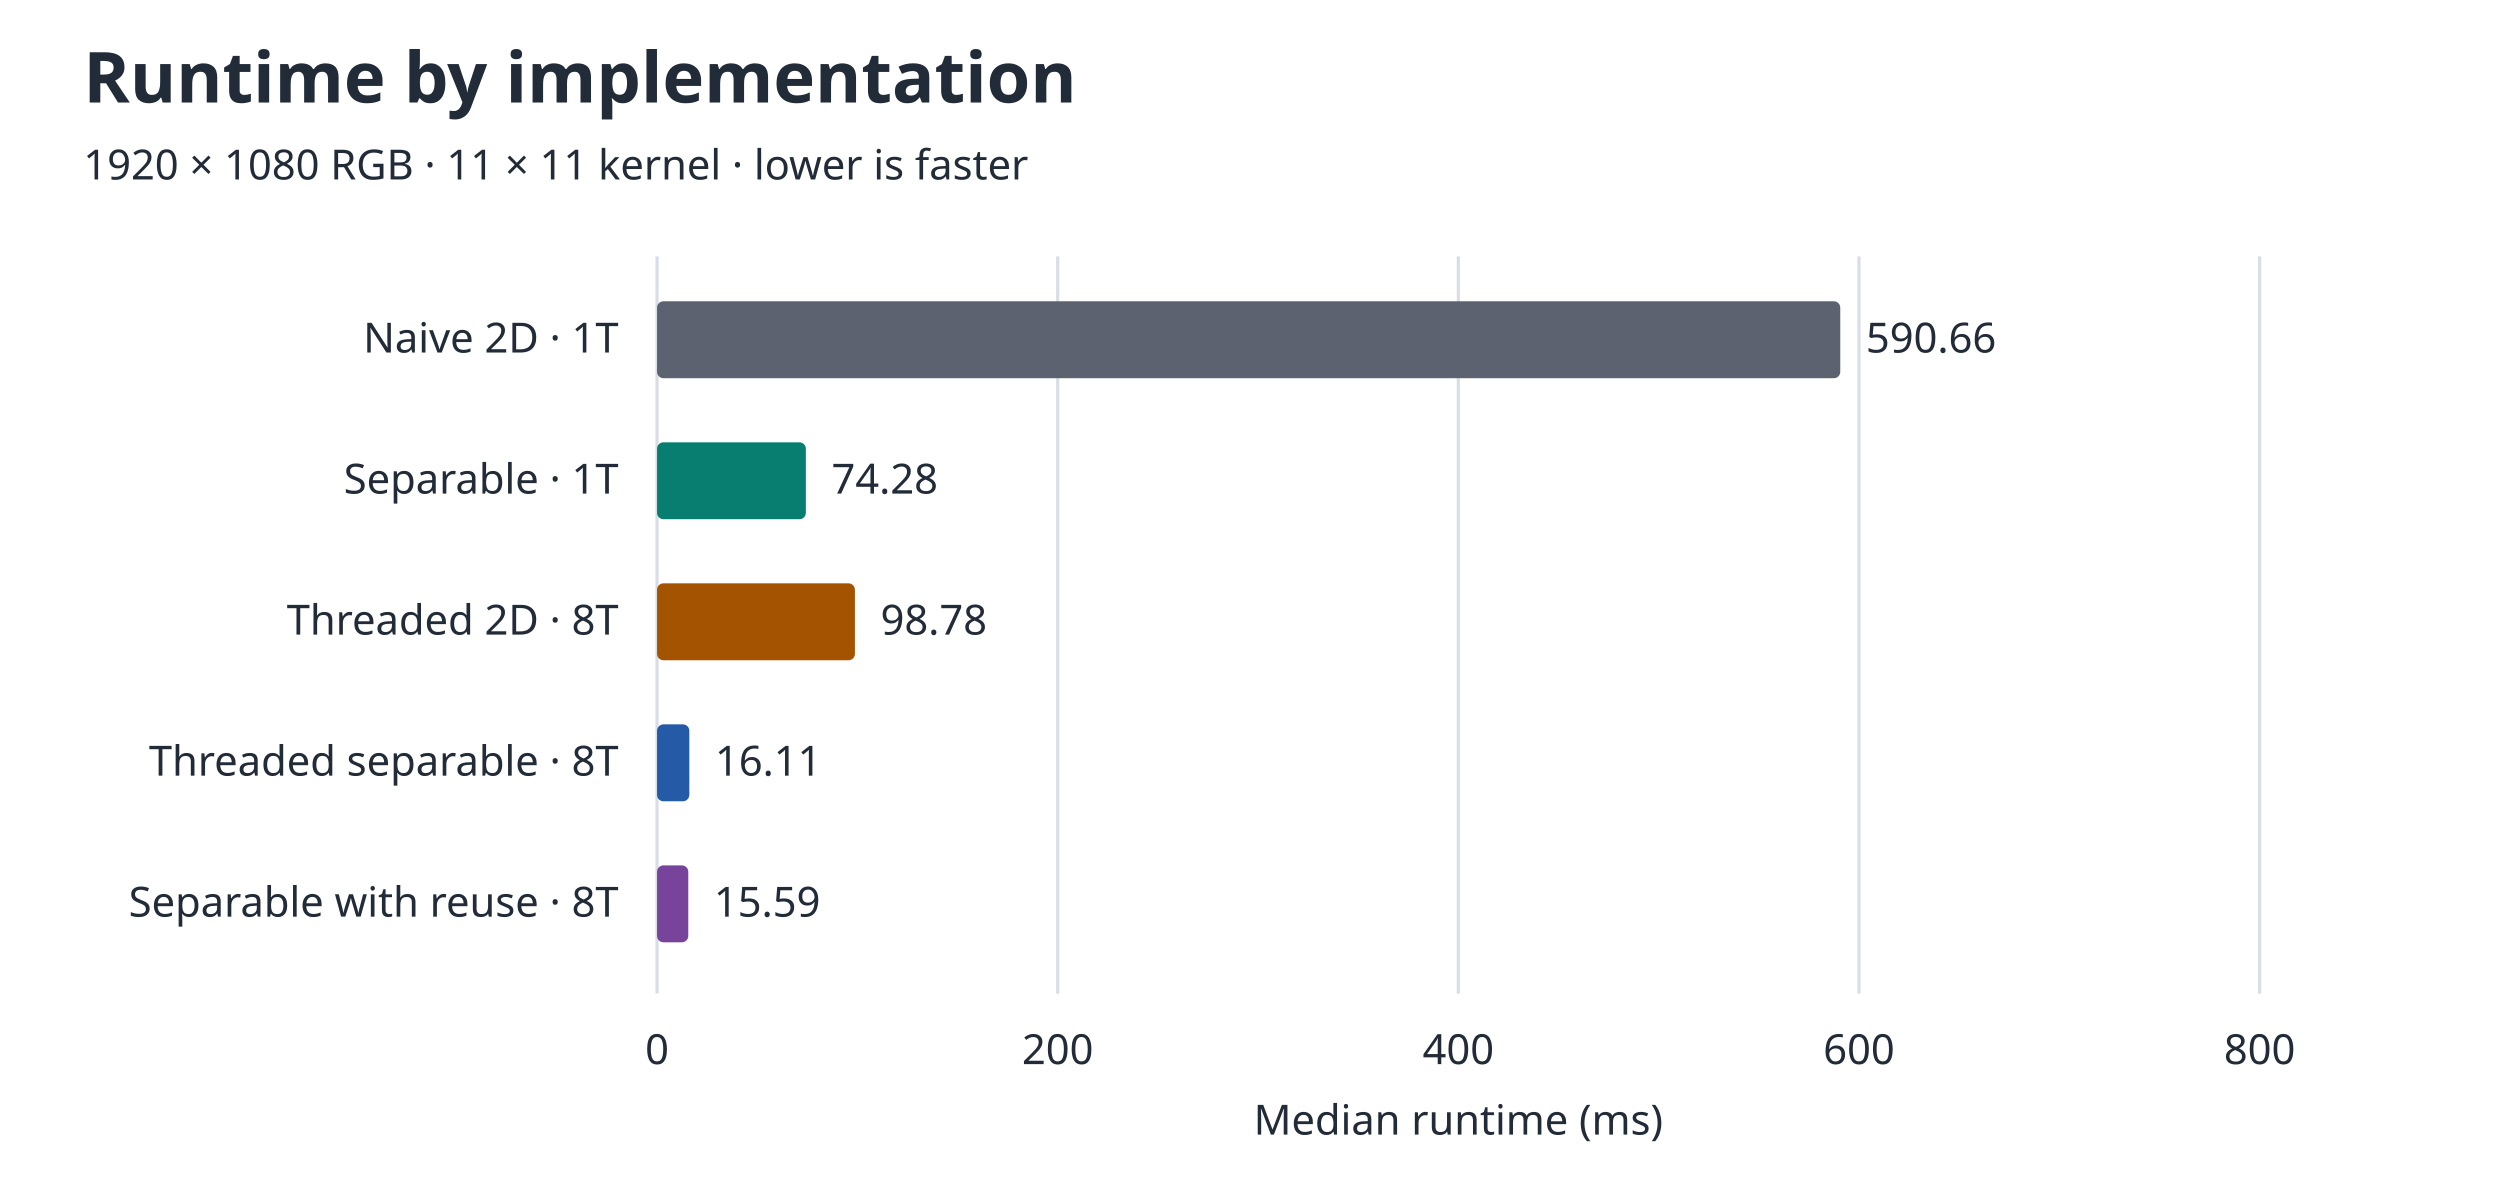
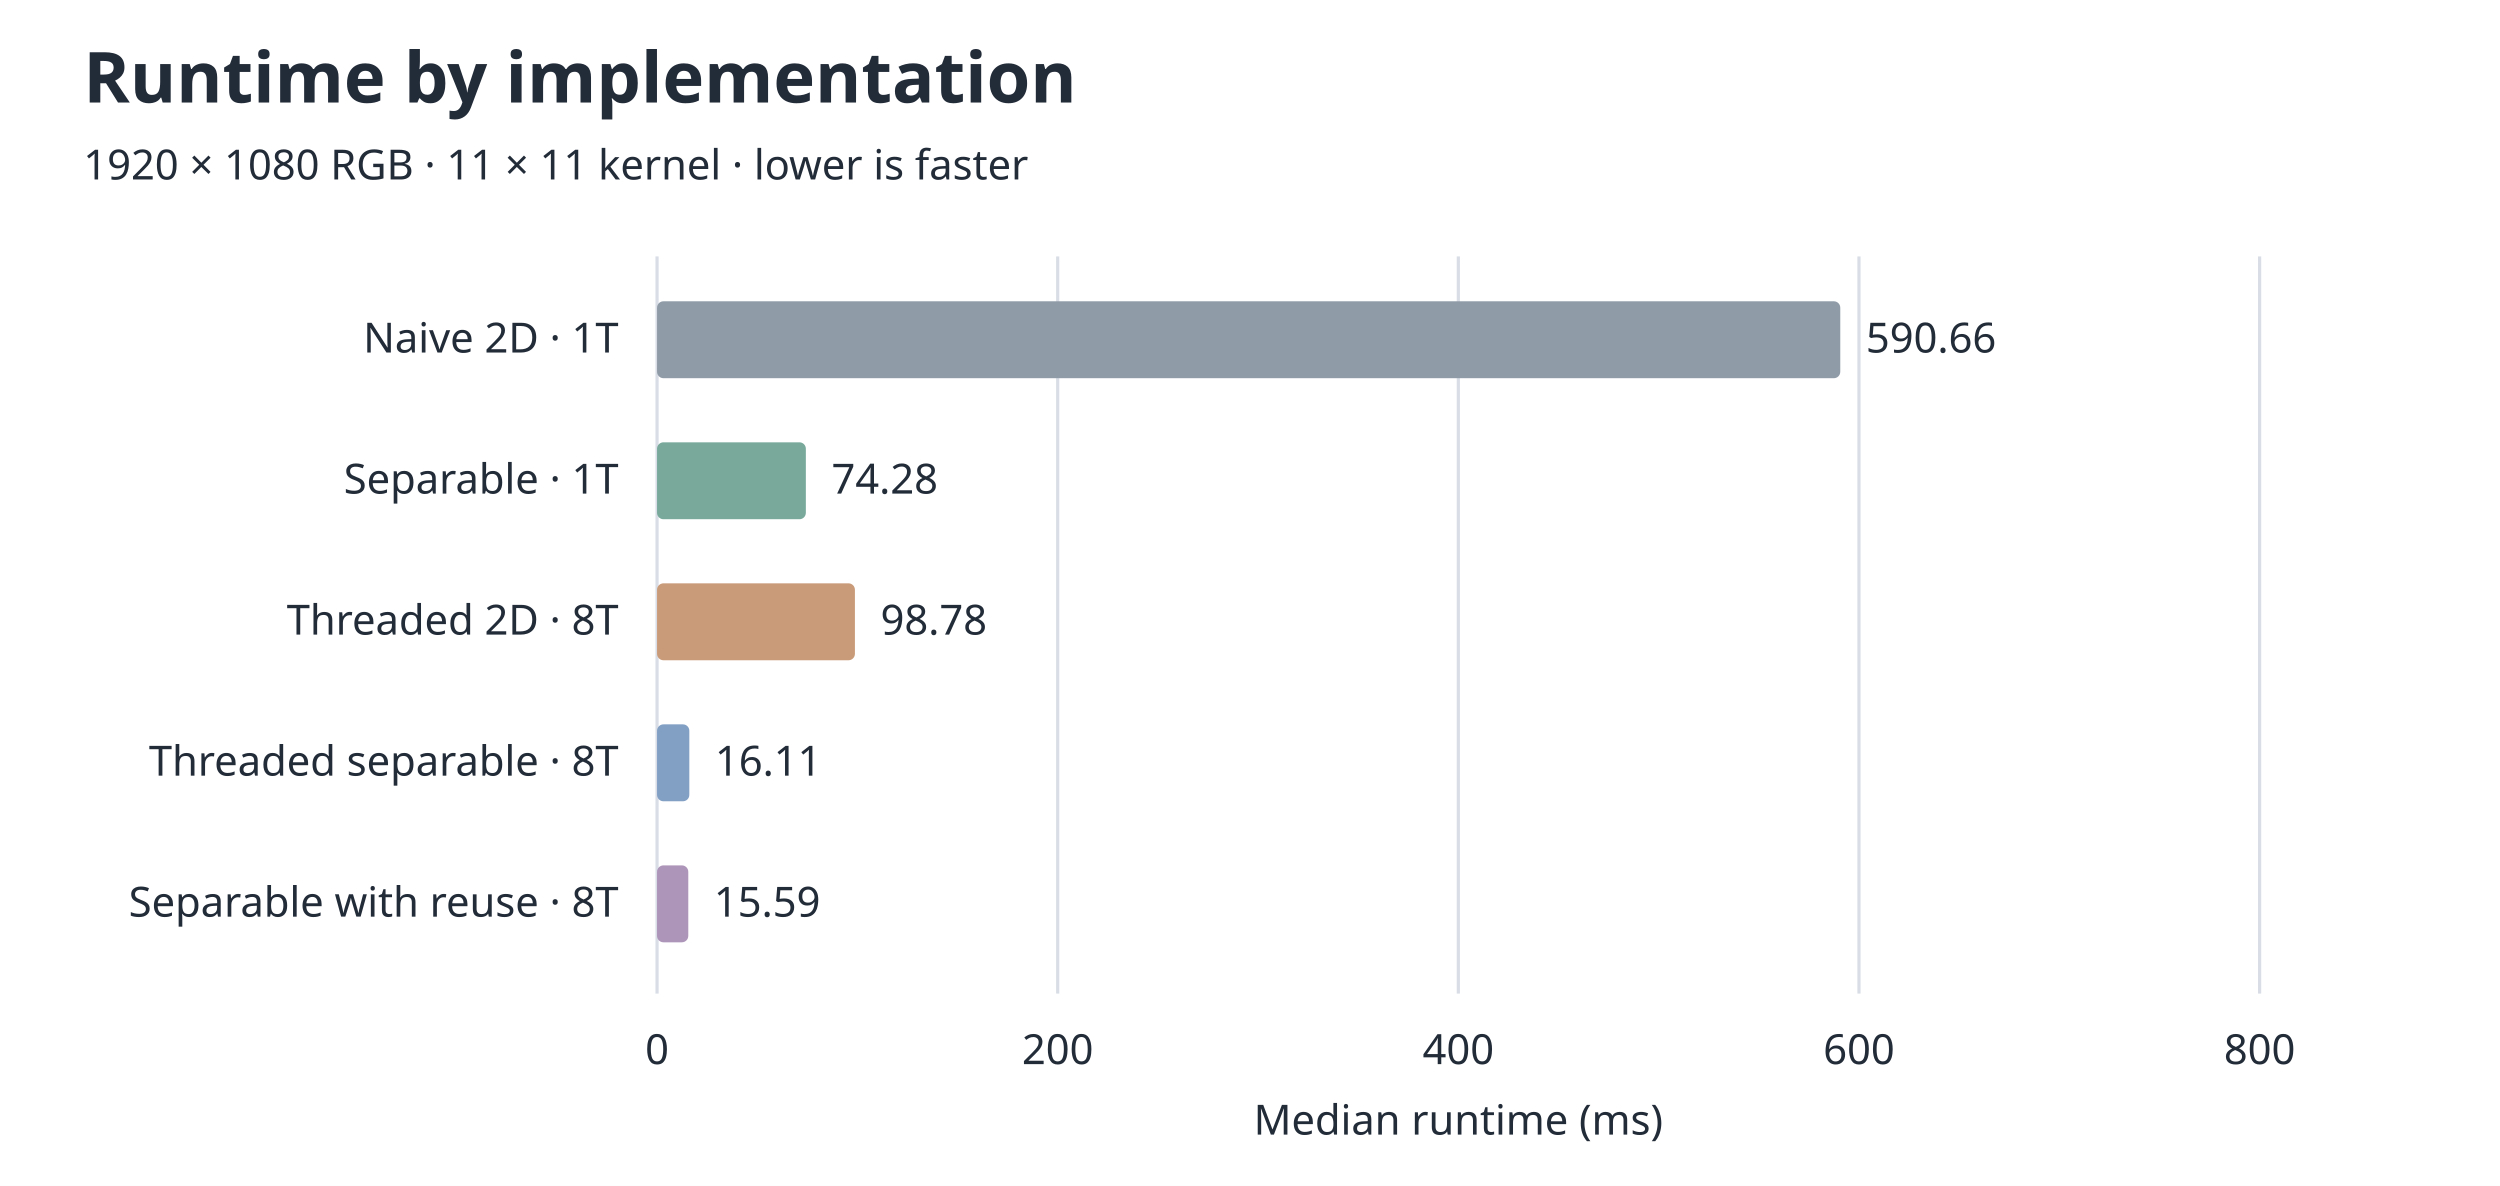
<svg xmlns="http://www.w3.org/2000/svg" width="780" height="370" viewBox="0 0 780 370" role="img" aria-labelledby="title">
  <rect width="780" height="370" fill="#fff" />
  <g font-family="system-ui, sans-serif" font-size="13" fill="#222b38">
    <text x="26" y="32" font-size="22" font-weight="650">Runtime by implementation</text>
    <text x="26" y="56">1920 × 1080 RGB · 11 × 11 kernel · lower is faster</text>
    <line x1="205" y1="80" x2="205" y2="310" stroke="#d9dee6" />
    <text x="205" y="332" text-anchor="middle">0</text>
    <line x1="330" y1="80" x2="330" y2="310" stroke="#d9dee6" />
    <text x="330" y="332" text-anchor="middle">200</text>
    <line x1="455" y1="80" x2="455" y2="310" stroke="#d9dee6" />
    <text x="455" y="332" text-anchor="middle">400</text>
    <line x1="580" y1="80" x2="580" y2="310" stroke="#d9dee6" />
    <text x="580" y="332" text-anchor="middle">600</text>
    <line x1="705" y1="80" x2="705" y2="310" stroke="#d9dee6" />
    <text x="705" y="332" text-anchor="middle">800</text>
    <text x="193" y="110" text-anchor="end">Naive 2D · 1T</text>
-     <rect x="205" y="94" width="369.164" height="24" rx="2" fill="#5c6270" />
+     <rect x="205" y="94" width="369.164" height="24" rx="2" fill="#909ba8" />
    <text x="582.164" y="110">590.66</text>
    <text x="193" y="154" text-anchor="end">Separable · 1T</text>
-     <rect x="205" y="138" width="46.423" height="24" rx="2" fill="#087e70" />
+     <rect x="205" y="138" width="46.423" height="24" rx="2" fill="#78a99b" />
    <text x="259.423" y="154">74.28</text>
    <text x="193" y="198" text-anchor="end">Threaded 2D · 8T</text>
-     <rect x="205" y="182" width="61.735" height="24" rx="2" fill="#a45400" />
+     <rect x="205" y="182" width="61.735" height="24" rx="2" fill="#c99b79" />
    <text x="274.735" y="198">98.78</text>
    <text x="193" y="242" text-anchor="end">Threaded separable · 8T</text>
-     <rect x="205" y="226" width="10.069" height="24" rx="2" fill="#255ba6" />
+     <rect x="205" y="226" width="10.069" height="24" rx="2" fill="#829fc4" />
    <text x="223.069" y="242">16.11</text>
    <text x="193" y="286" text-anchor="end">Separable with reuse · 8T</text>
-     <rect x="205" y="270" width="9.743" height="24" rx="2" fill="#78439a" />
+     <rect x="205" y="270" width="9.743" height="24" rx="2" fill="#ad94b9" />
    <text x="222.743" y="286">15.59</text>
    <text x="455" y="354" text-anchor="middle">Median runtime (ms)</text>
  </g>
</svg>
